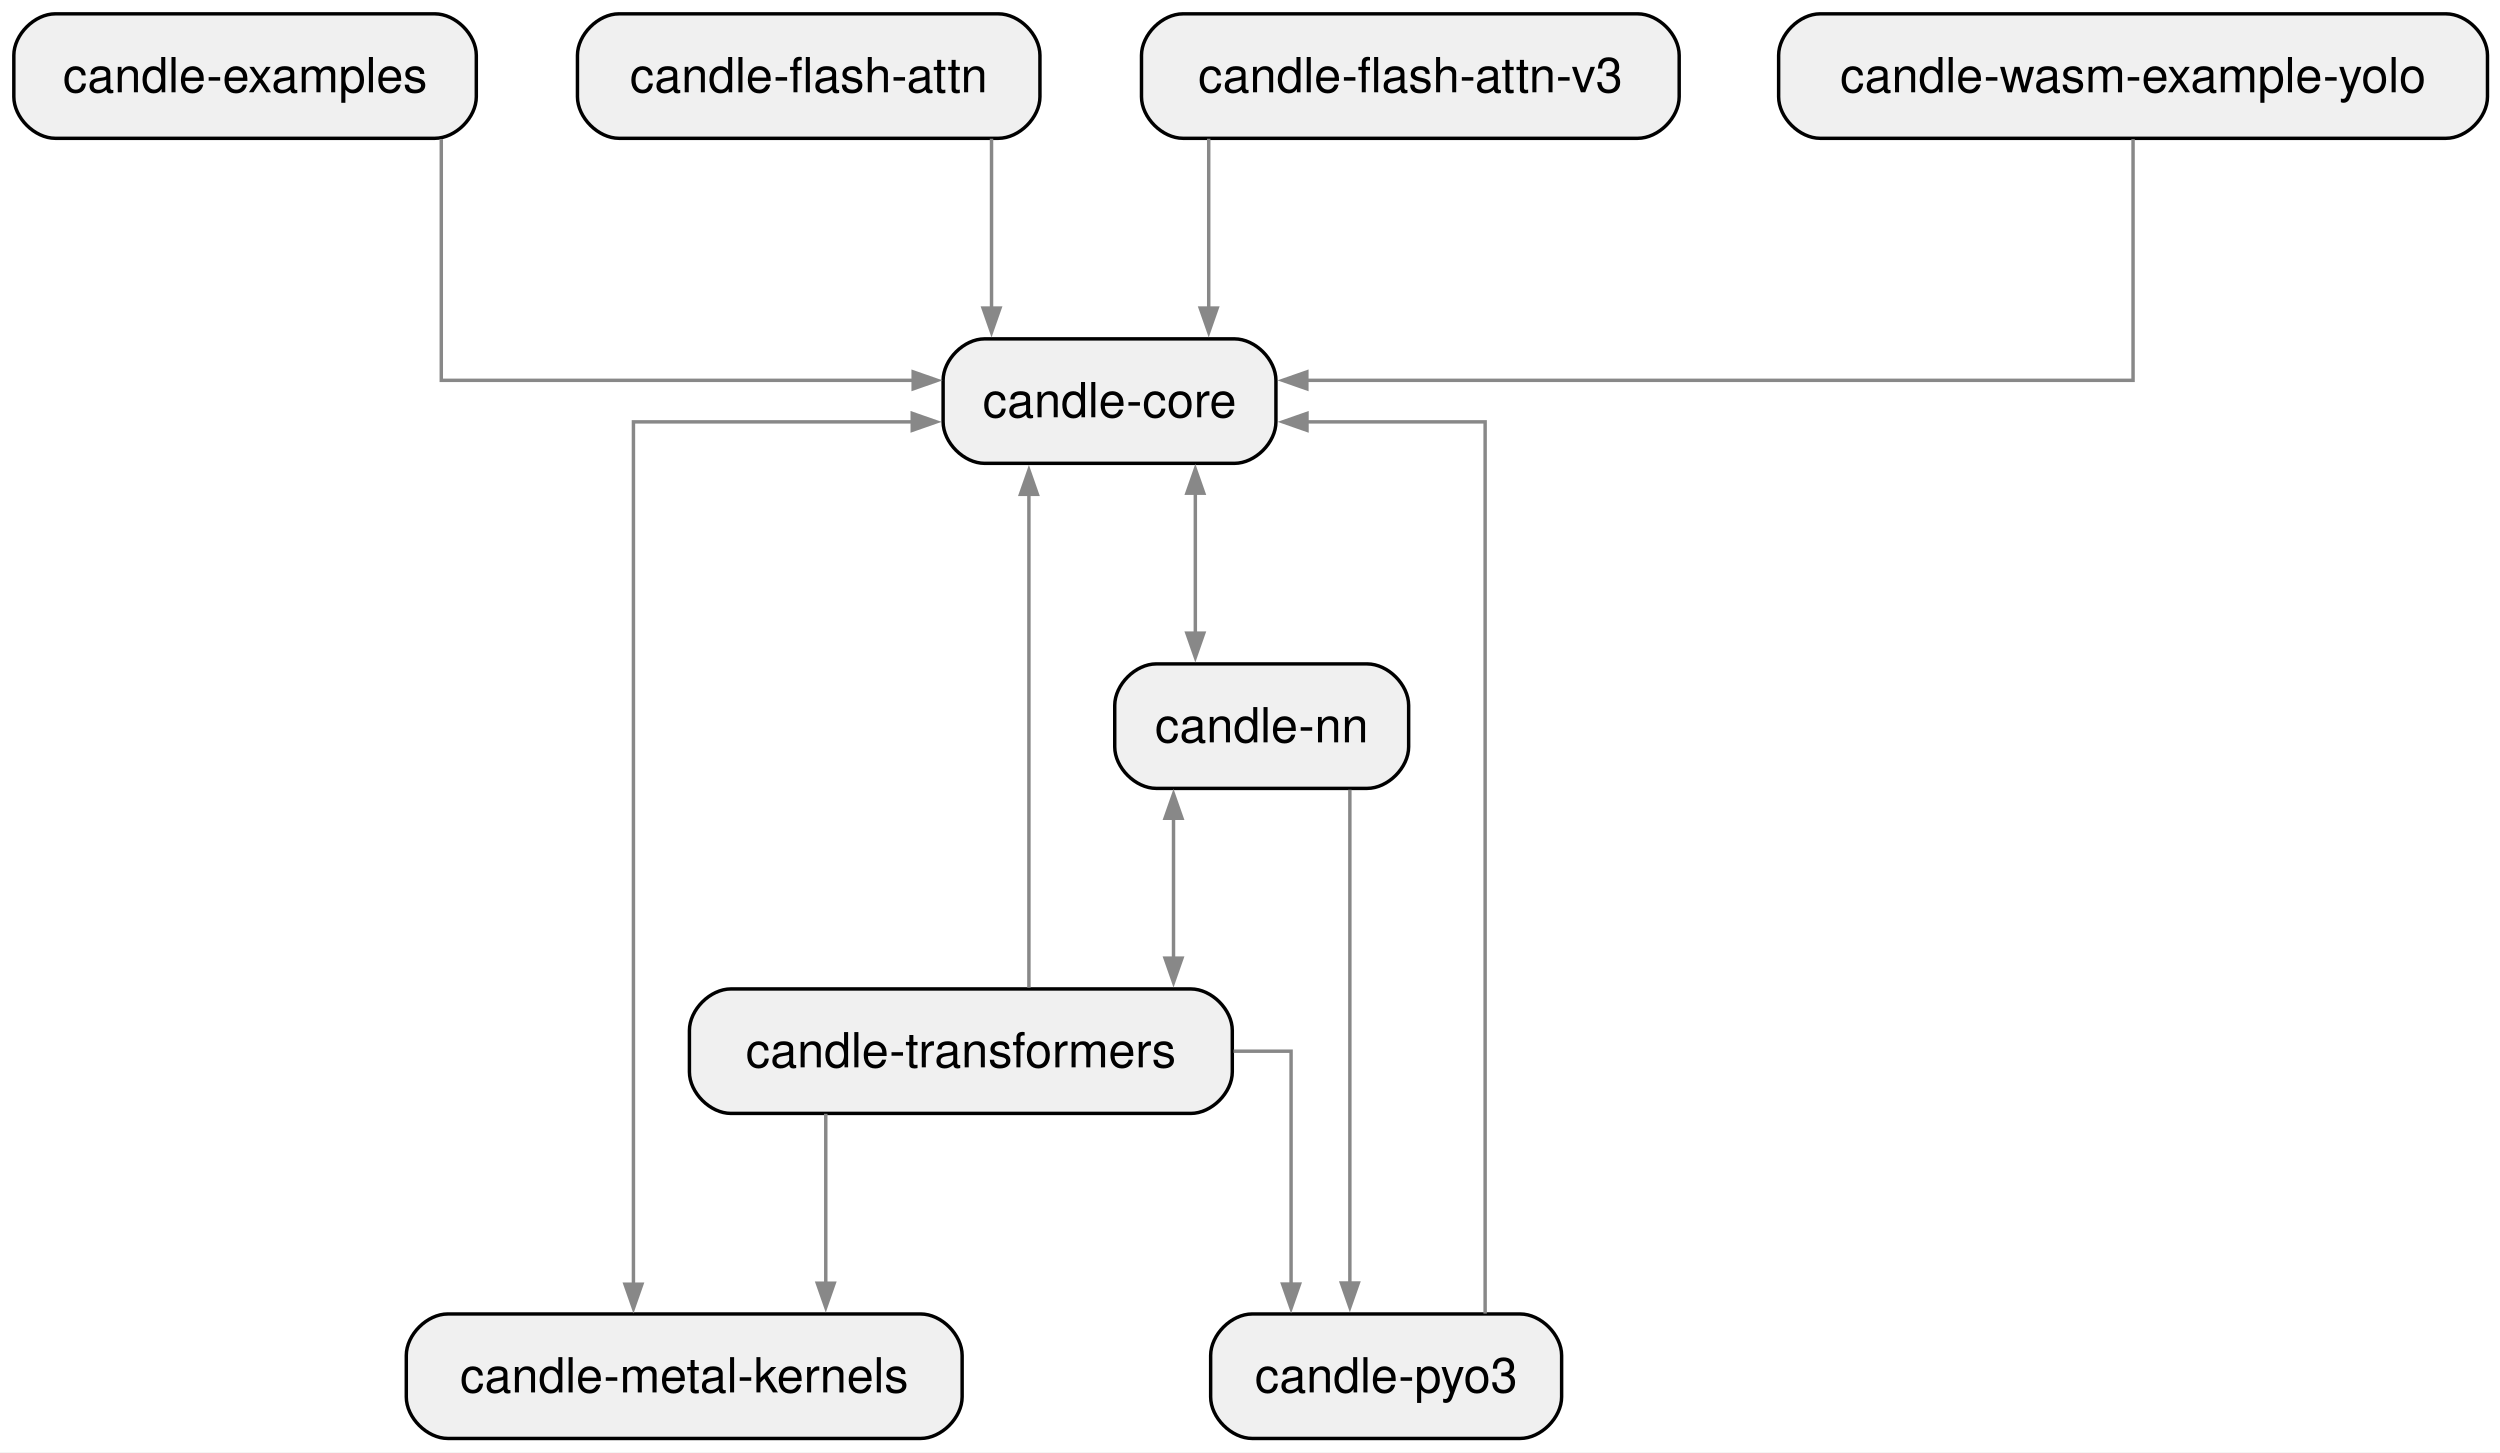
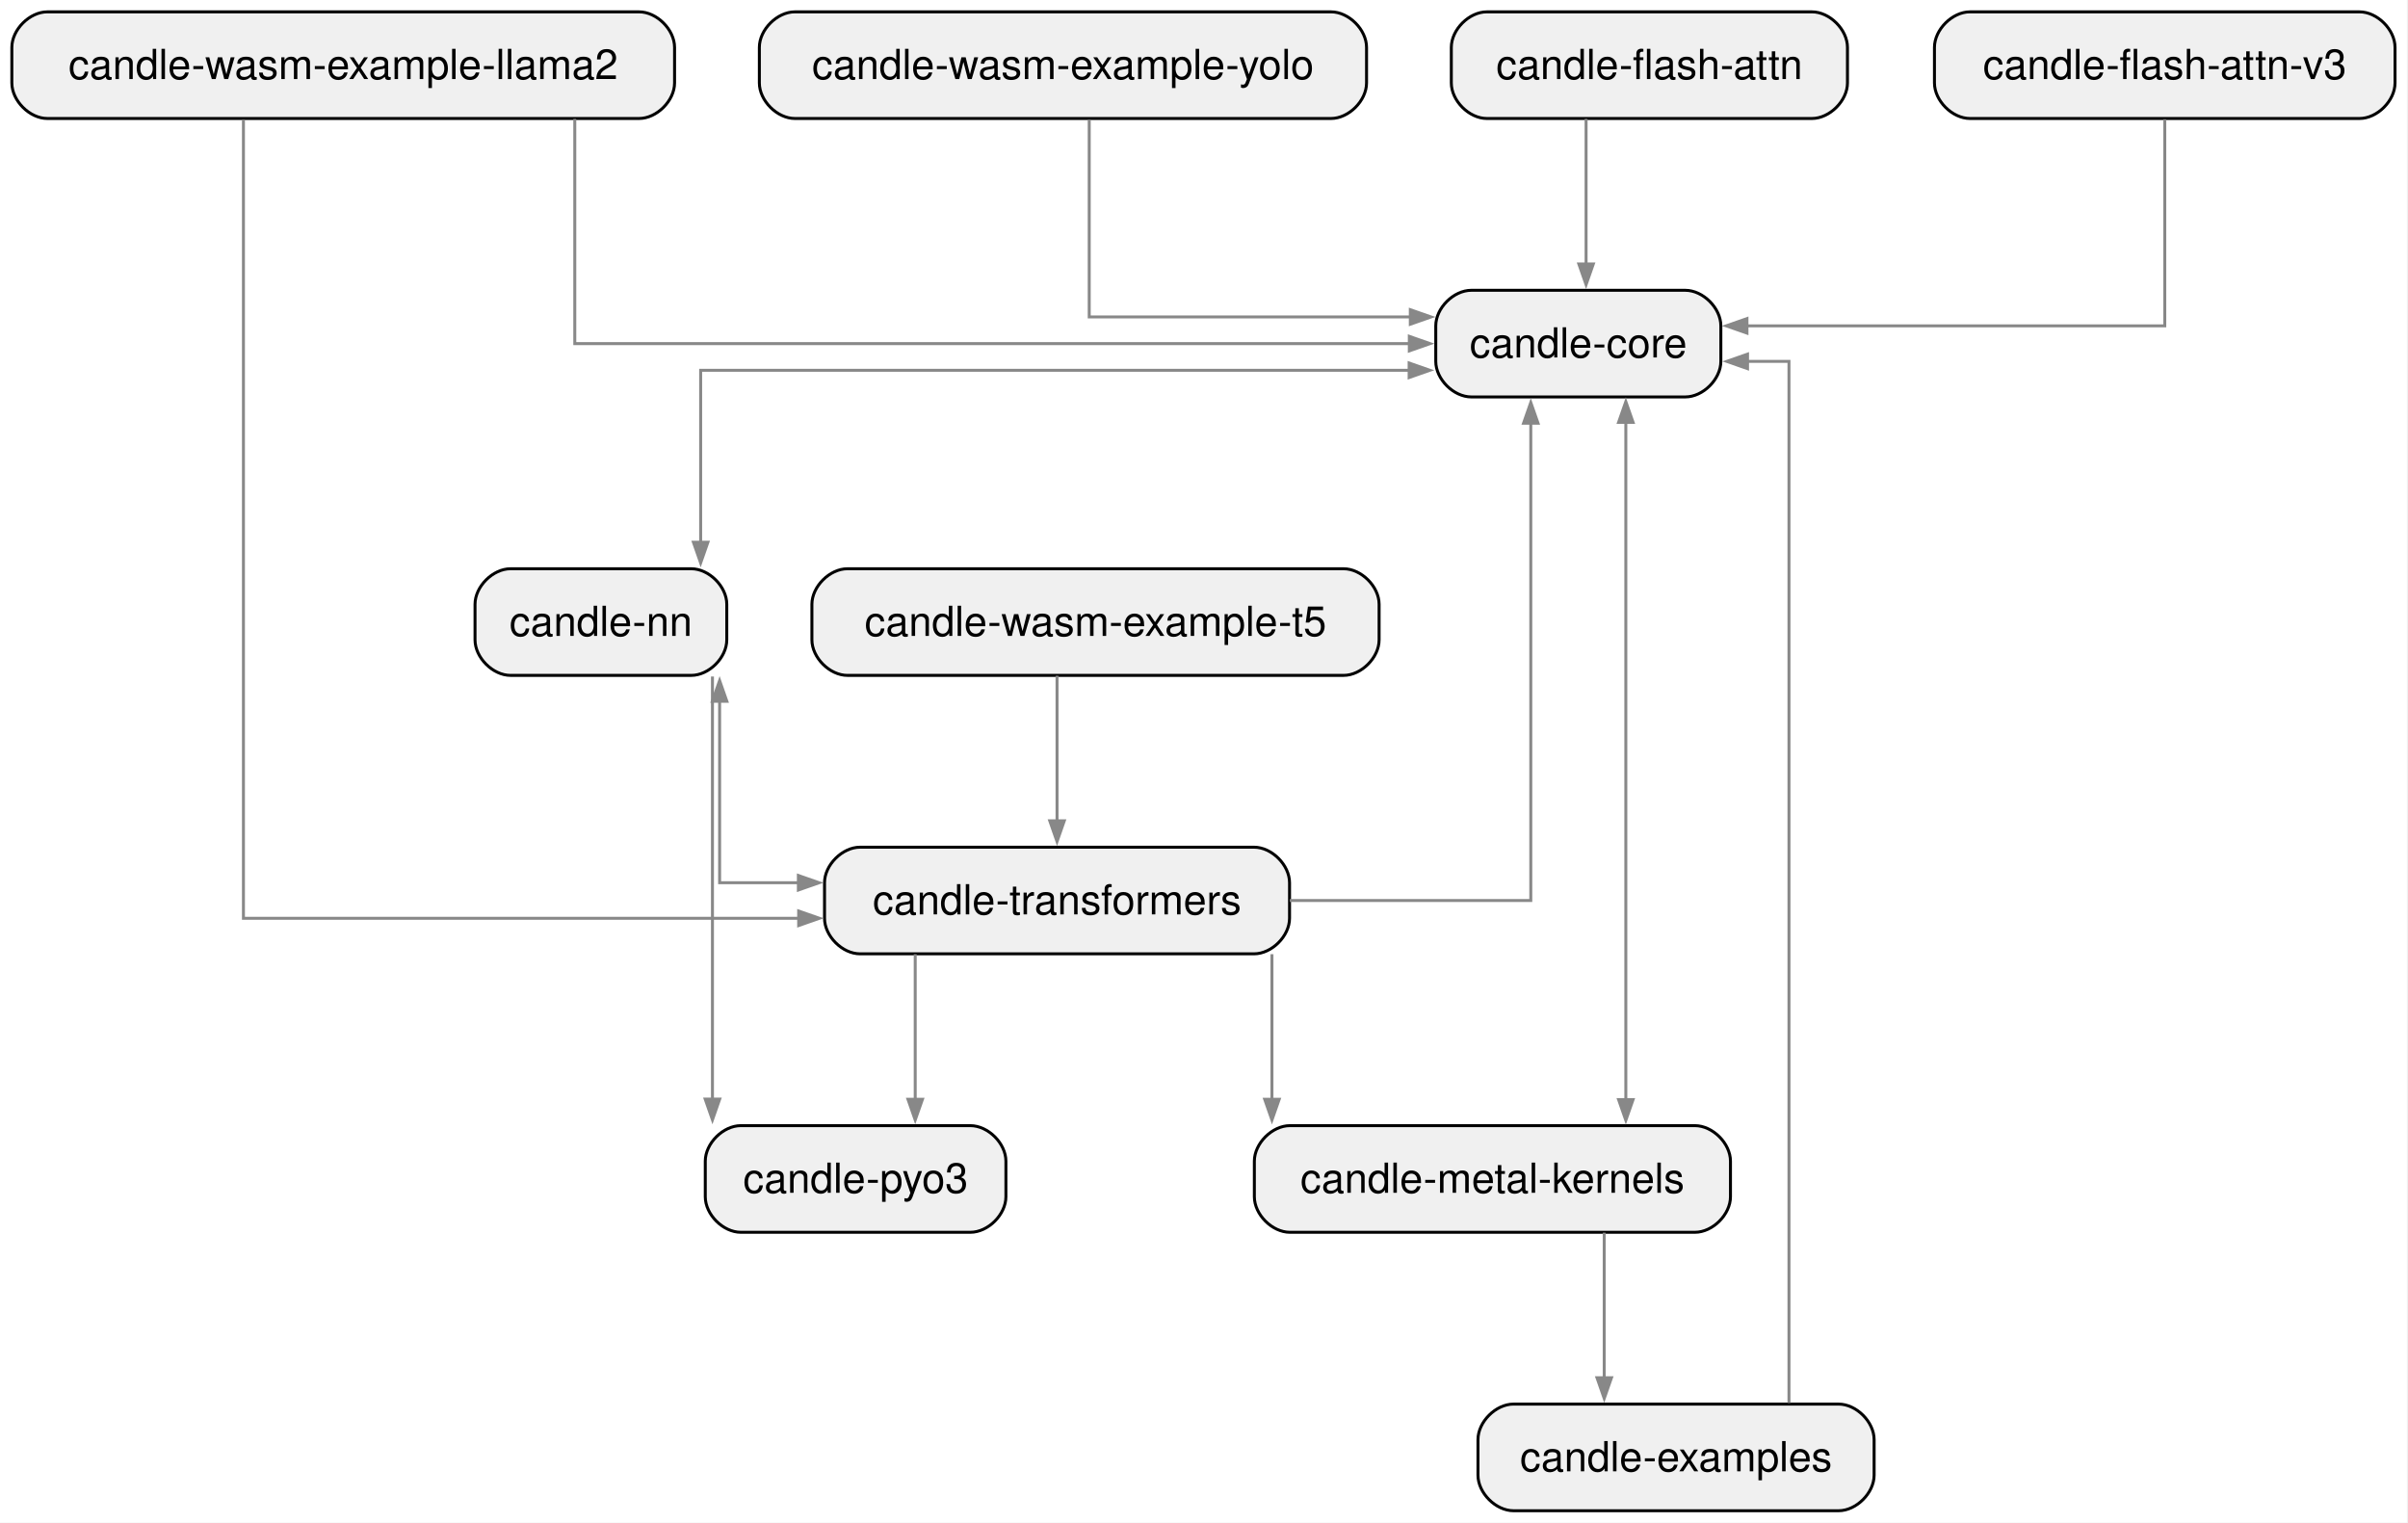
- <svg xmlns="http://www.w3.org/2000/svg" width="723pt" height="420pt" viewBox="0.00 0.00 723.00 420.00">
-   <g id="graph0" class="graph" transform="scale(1 1) rotate(0) translate(4 416)">
-     <polygon fill="white" stroke="none" points="-4,4 -4,-416 719.38,-416 719.38,4 -4,4" />
+ <svg xmlns="http://www.w3.org/2000/svg" width="813pt" height="514pt" viewBox="0.00 0.00 813.00 514.00">
+   <g id="graph0" class="graph" transform="scale(1 1) rotate(0) translate(4 510)">
+     <polygon fill="white" stroke="none" points="-4,4 -4,-510 808.62,-510 808.62,4 -4,4" />
    <g id="node1" class="node">
-       <path fill="#f0f0f0" stroke="black" d="M353,-318C353,-318 280.75,-318 280.75,-318 274.75,-318 268.75,-312 268.75,-306 268.75,-306 268.75,-294 268.75,-294 268.75,-288 274.75,-282 280.75,-282 280.75,-282 353,-282 353,-282 359,-282 365,-288 365,-294 365,-294 365,-306 365,-306 365,-312 359,-318 353,-318" />
-       <text xml:space="preserve" text-anchor="middle" x="316.88" y="-295.32" font-family="Helvetica,sans-Serif" font-size="14.00">candle-core</text>
+       <path fill="#f0f0f0" stroke="black" d="M565,-412C565,-412 492.75,-412 492.75,-412 486.75,-412 480.75,-406 480.75,-400 480.75,-400 480.75,-388 480.75,-388 480.75,-382 486.75,-376 492.75,-376 492.75,-376 565,-376 565,-376 571,-376 577,-382 577,-388 577,-388 577,-400 577,-400 577,-406 571,-412 565,-412" />
+       <text xml:space="preserve" text-anchor="middle" x="528.88" y="-389.32" font-family="Helvetica,sans-Serif" font-size="14.00">candle-core</text>
    </g>
    <g id="node5" class="node">
-       <path fill="#f0f0f0" stroke="black" d="M262.25,-36C262.25,-36 125.5,-36 125.5,-36 119.5,-36 113.5,-30 113.5,-24 113.5,-24 113.5,-12 113.5,-12 113.5,-6 119.5,0 125.5,0 125.5,0 262.25,0 262.25,0 268.25,0 274.25,-6 274.25,-12 274.25,-12 274.25,-24 274.25,-24 274.25,-30 268.25,-36 262.25,-36" />
-       <text xml:space="preserve" text-anchor="middle" x="193.88" y="-13.32" font-family="Helvetica,sans-Serif" font-size="14.00">candle-metal-kernels</text>
+       <path fill="#f0f0f0" stroke="black" d="M568.25,-130C568.25,-130 431.5,-130 431.5,-130 425.5,-130 419.5,-124 419.5,-118 419.5,-118 419.5,-106 419.5,-106 419.5,-100 425.5,-94 431.5,-94 431.5,-94 568.25,-94 568.25,-94 574.25,-94 580.25,-100 580.25,-106 580.25,-106 580.25,-118 580.25,-118 580.25,-124 574.25,-130 568.25,-130" />
+       <text xml:space="preserve" text-anchor="middle" x="499.88" y="-107.33" font-family="Helvetica,sans-Serif" font-size="14.00">candle-metal-kernels</text>
    </g>
    <g id="edge1" class="edge">
-       <path fill="none" stroke="#888888" d="M259.82,-294C259.82,-294 179.19,-294 179.19,-294 179.19,-294 179.19,-44.62 179.19,-44.62" />
-       <polygon fill="#888888" stroke="#888888" points="259.82,-296.45 266.82,-294 259.82,-291.55 259.82,-296.45" />
-       <polygon fill="#888888" stroke="#888888" points="181.64,-44.62 179.19,-37.62 176.74,-44.62 181.64,-44.62" />
+       <path fill="none" stroke="#888888" d="M544.92,-367.42C544.92,-367.42 544.92,-138.8 544.92,-138.8" />
+       <polygon fill="#888888" stroke="#888888" points="542.47,-367.42 544.92,-374.42 547.37,-367.42 542.47,-367.42" />
+       <polygon fill="#888888" stroke="#888888" points="547.37,-138.8 544.92,-131.8 542.47,-138.8 547.37,-138.8" />
    </g>
    <g id="node6" class="node">
-       <path fill="#f0f0f0" stroke="black" d="M391.38,-224C391.38,-224 330.38,-224 330.38,-224 324.38,-224 318.38,-218 318.38,-212 318.38,-212 318.38,-200 318.38,-200 318.38,-194 324.38,-188 330.38,-188 330.38,-188 391.38,-188 391.38,-188 397.38,-188 403.38,-194 403.38,-200 403.38,-200 403.38,-212 403.38,-212 403.38,-218 397.38,-224 391.38,-224" />
-       <text xml:space="preserve" text-anchor="middle" x="360.88" y="-201.32" font-family="Helvetica,sans-Serif" font-size="14.00">candle-nn</text>
+       <path fill="#f0f0f0" stroke="black" d="M229.38,-318C229.38,-318 168.38,-318 168.38,-318 162.38,-318 156.38,-312 156.38,-306 156.38,-306 156.38,-294 156.38,-294 156.38,-288 162.38,-282 168.38,-282 168.38,-282 229.38,-282 229.38,-282 235.38,-282 241.38,-288 241.38,-294 241.38,-294 241.38,-306 241.38,-306 241.38,-312 235.38,-318 229.38,-318" />
+       <text xml:space="preserve" text-anchor="middle" x="198.88" y="-295.32" font-family="Helvetica,sans-Serif" font-size="14.00">candle-nn</text>
    </g>
    <g id="edge2" class="edge">
-       <path fill="none" stroke="#888888" d="M341.69,-273.36C341.69,-273.36 341.69,-232.9 341.69,-232.9" />
-       <polygon fill="#888888" stroke="#888888" points="339.24,-273.36 341.69,-280.36 344.14,-273.36 339.24,-273.36" />
-       <polygon fill="#888888" stroke="#888888" points="344.14,-232.9 341.69,-225.9 339.24,-232.9 344.14,-232.9" />
+       <path fill="none" stroke="#888888" d="M471.76,-385C471.76,-385 232.56,-385 232.56,-385 232.56,-385 232.56,-326.96 232.56,-326.96" />
+       <polygon fill="#888888" stroke="#888888" points="471.76,-387.45 478.76,-385 471.76,-382.55 471.76,-387.45" />
+       <polygon fill="#888888" stroke="#888888" points="235.01,-326.96 232.56,-319.96 230.11,-326.96 235.01,-326.96" />
    </g>
    <g id="node2" class="node">
-       <path fill="#f0f0f0" stroke="black" d="M121.75,-412C121.75,-412 12,-412 12,-412 6,-412 0,-406 0,-400 0,-400 0,-388 0,-388 0,-382 6,-376 12,-376 12,-376 121.75,-376 121.75,-376 127.75,-376 133.75,-382 133.75,-388 133.75,-388 133.75,-400 133.75,-400 133.75,-406 127.75,-412 121.75,-412" />
-       <text xml:space="preserve" text-anchor="middle" x="66.88" y="-389.32" font-family="Helvetica,sans-Serif" font-size="14.00">candle-examples</text>
+       <path fill="#f0f0f0" stroke="black" d="M616.75,-36C616.75,-36 507,-36 507,-36 501,-36 495,-30 495,-24 495,-24 495,-12 495,-12 495,-6 501,0 507,0 507,0 616.75,0 616.75,0 622.75,0 628.75,-6 628.75,-12 628.75,-12 628.75,-24 628.75,-24 628.75,-30 622.75,-36 616.75,-36" />
+       <text xml:space="preserve" text-anchor="middle" x="561.88" y="-13.32" font-family="Helvetica,sans-Serif" font-size="14.00">candle-examples</text>
    </g>
    <g id="edge3" class="edge">
-       <path fill="none" stroke="#888888" d="M123.62,-375.77C123.62,-349.99 123.62,-306 123.62,-306 123.62,-306 260.09,-306 260.09,-306" />
-       <polygon fill="#888888" stroke="#888888" points="260.09,-308.45 267.09,-306 260.09,-303.55 260.09,-308.45" />
+       <path fill="none" stroke="#888888" d="M600,-36.35C600,-111.01 600,-388 600,-388 600,-388 586.01,-388 586.01,-388" />
+       <polygon fill="#888888" stroke="#888888" points="586.01,-385.55 579.01,-388 586.01,-390.45 586.01,-385.55" />
    </g>
    <g id="node3" class="node">
-       <path fill="#f0f0f0" stroke="black" d="M284.75,-412C284.75,-412 175,-412 175,-412 169,-412 163,-406 163,-400 163,-400 163,-388 163,-388 163,-382 169,-376 175,-376 175,-376 284.75,-376 284.75,-376 290.75,-376 296.75,-382 296.75,-388 296.75,-388 296.75,-400 296.75,-400 296.75,-406 290.75,-412 284.75,-412" />
-       <text xml:space="preserve" text-anchor="middle" x="229.88" y="-389.32" font-family="Helvetica,sans-Serif" font-size="14.00">candle-flash-attn</text>
+       <path fill="#f0f0f0" stroke="black" d="M607.75,-506C607.75,-506 498,-506 498,-506 492,-506 486,-500 486,-494 486,-494 486,-482 486,-482 486,-476 492,-470 498,-470 498,-470 607.75,-470 607.75,-470 613.75,-470 619.75,-476 619.75,-482 619.75,-482 619.75,-494 619.75,-494 619.75,-500 613.75,-506 607.75,-506" />
+       <text xml:space="preserve" text-anchor="middle" x="552.88" y="-483.32" font-family="Helvetica,sans-Serif" font-size="14.00">candle-flash-attn</text>
    </g>
    <g id="edge4" class="edge">
-       <path fill="none" stroke="#888888" d="M282.75,-375.88C282.75,-375.88 282.75,-326.9 282.75,-326.9" />
-       <polygon fill="#888888" stroke="#888888" points="285.2,-326.9 282.75,-319.9 280.3,-326.9 285.2,-326.9" />
+       <path fill="none" stroke="#888888" d="M531.5,-469.88C531.5,-469.88 531.5,-420.9 531.5,-420.9" />
+       <polygon fill="#888888" stroke="#888888" points="533.95,-420.9 531.5,-413.9 529.05,-420.9 533.95,-420.9" />
    </g>
    <g id="node4" class="node">
-       <path fill="#f0f0f0" stroke="black" d="M469.62,-412C469.62,-412 338.12,-412 338.12,-412 332.12,-412 326.12,-406 326.12,-400 326.12,-400 326.12,-388 326.12,-388 326.12,-382 332.12,-376 338.12,-376 338.12,-376 469.62,-376 469.62,-376 475.62,-376 481.62,-382 481.62,-388 481.62,-388 481.62,-400 481.62,-400 481.62,-406 475.62,-412 469.62,-412" />
-       <text xml:space="preserve" text-anchor="middle" x="403.88" y="-389.32" font-family="Helvetica,sans-Serif" font-size="14.00">candle-flash-attn-v3</text>
+       <path fill="#f0f0f0" stroke="black" d="M792.62,-506C792.62,-506 661.12,-506 661.12,-506 655.12,-506 649.12,-500 649.12,-494 649.12,-494 649.12,-482 649.12,-482 649.12,-476 655.12,-470 661.12,-470 661.12,-470 792.62,-470 792.62,-470 798.62,-470 804.62,-476 804.62,-482 804.62,-482 804.62,-494 804.62,-494 804.62,-500 798.62,-506 792.62,-506" />
+       <text xml:space="preserve" text-anchor="middle" x="726.88" y="-483.32" font-family="Helvetica,sans-Serif" font-size="14.00">candle-flash-attn-v3</text>
    </g>
    <g id="edge5" class="edge">
-       <path fill="none" stroke="#888888" d="M345.56,-375.88C345.56,-375.88 345.56,-326.9 345.56,-326.9" />
-       <polygon fill="#888888" stroke="#888888" points="348.01,-326.9 345.56,-319.9 343.11,-326.9 348.01,-326.9" />
+       <path fill="none" stroke="#888888" d="M726.88,-469.77C726.88,-443.99 726.88,-400 726.88,-400 726.88,-400 585.82,-400 585.82,-400" />
+       <polygon fill="#888888" stroke="#888888" points="585.82,-397.55 578.82,-400 585.82,-402.45 585.82,-397.55" />
+     </g>
+     <g id="edge7" class="edge">
+       <path fill="none" stroke="#888888" d="M537.62,-93.88C537.62,-93.88 537.62,-44.9 537.62,-44.9" />
+       <polygon fill="#888888" stroke="#888888" points="540.08,-44.9 537.63,-37.9 535.18,-44.9 540.08,-44.9" />
    </g>
    <g id="node7" class="node">
-       <path fill="#f0f0f0" stroke="black" d="M435.62,-36C435.62,-36 358.12,-36 358.12,-36 352.12,-36 346.12,-30 346.12,-24 346.12,-24 346.12,-12 346.12,-12 346.12,-6 352.12,0 358.12,0 358.12,0 435.62,0 435.62,0 441.62,0 447.62,-6 447.62,-12 447.62,-12 447.62,-24 447.62,-24 447.62,-30 441.62,-36 435.62,-36" />
-       <text xml:space="preserve" text-anchor="middle" x="396.88" y="-13.32" font-family="Helvetica,sans-Serif" font-size="14.00">candle-pyo3</text>
+       <path fill="#f0f0f0" stroke="black" d="M323.62,-130C323.62,-130 246.12,-130 246.12,-130 240.12,-130 234.12,-124 234.12,-118 234.12,-118 234.12,-106 234.12,-106 234.12,-100 240.12,-94 246.12,-94 246.12,-94 323.62,-94 323.62,-94 329.62,-94 335.62,-100 335.62,-106 335.62,-106 335.62,-118 335.62,-118 335.62,-124 329.62,-130 323.62,-130" />
+       <text xml:space="preserve" text-anchor="middle" x="284.88" y="-107.33" font-family="Helvetica,sans-Serif" font-size="14.00">candle-pyo3</text>
    </g>
-     <g id="edge8" class="edge">
-       <path fill="none" stroke="#888888" d="M386.38,-187.63C386.38,-187.63 386.38,-44.96 386.38,-44.96" />
-       <polygon fill="#888888" stroke="#888888" points="388.83,-44.96 386.38,-37.96 383.93,-44.96 388.83,-44.96" />
+     <g id="edge9" class="edge">
+       <path fill="none" stroke="#888888" d="M236.54,-281.63C236.54,-281.63 236.54,-138.96 236.54,-138.96" />
+       <polygon fill="#888888" stroke="#888888" points="238.99,-138.96 236.54,-131.96 234.09,-138.96 238.99,-138.96" />
    </g>
    <g id="node8" class="node">
-       <path fill="#f0f0f0" stroke="black" d="M340.38,-130C340.38,-130 207.38,-130 207.38,-130 201.38,-130 195.38,-124 195.38,-118 195.38,-118 195.38,-106 195.38,-106 195.38,-100 201.38,-94 207.38,-94 207.38,-94 340.38,-94 340.38,-94 346.38,-94 352.38,-100 352.38,-106 352.38,-106 352.38,-118 352.38,-118 352.38,-124 346.38,-130 340.38,-130" />
-       <text xml:space="preserve" text-anchor="middle" x="273.88" y="-107.33" font-family="Helvetica,sans-Serif" font-size="14.00">candle-transformers</text>
-     </g>
-     <g id="edge9" class="edge">
-       <path fill="none" stroke="#888888" d="M335.38,-179.36C335.38,-179.36 335.38,-138.9 335.38,-138.9" />
-       <polygon fill="#888888" stroke="#888888" points="332.93,-179.36 335.38,-186.36 337.83,-179.36 332.93,-179.36" />
-       <polygon fill="#888888" stroke="#888888" points="337.83,-138.9 335.38,-131.9 332.93,-138.9 337.83,-138.9" />
+       <path fill="#f0f0f0" stroke="black" d="M419.38,-224C419.38,-224 286.38,-224 286.38,-224 280.38,-224 274.38,-218 274.38,-212 274.38,-212 274.38,-200 274.38,-200 274.38,-194 280.38,-188 286.38,-188 286.38,-188 419.38,-188 419.38,-188 425.38,-188 431.38,-194 431.38,-200 431.38,-200 431.38,-212 431.38,-212 431.38,-218 425.38,-224 419.38,-224" />
+       <text xml:space="preserve" text-anchor="middle" x="352.88" y="-201.32" font-family="Helvetica,sans-Serif" font-size="14.00">candle-transformers</text>
    </g>
    <g id="edge10" class="edge">
-       <path fill="none" stroke="#888888" d="M425.5,-36.11C425.5,-97.51 425.5,-294 425.5,-294 425.5,-294 373.98,-294 373.98,-294" />
-       <polygon fill="#888888" stroke="#888888" points="373.98,-291.55 366.98,-294 373.98,-296.45 373.98,-291.55" />
+       <path fill="none" stroke="#888888" d="M238.96,-273.25C238.96,-273.25 238.96,-212 238.96,-212 238.96,-212 265.55,-212 265.55,-212" />
+       <polygon fill="#888888" stroke="#888888" points="236.51,-273.25 238.96,-280.25 241.41,-273.25 236.51,-273.25" />
+       <polygon fill="#888888" stroke="#888888" points="265.55,-214.45 272.55,-212 265.55,-209.55 265.55,-214.45" />
    </g>
    <g id="edge11" class="edge">
-       <path fill="none" stroke="#888888" d="M293.56,-130.37C293.56,-130.37 293.56,-273.04 293.56,-273.04" />
-       <polygon fill="#888888" stroke="#888888" points="291.11,-273.04 293.56,-280.04 296.01,-273.04 291.11,-273.04" />
+       <path fill="none" stroke="#888888" d="M431.45,-206C471.9,-206 512.83,-206 512.83,-206 512.83,-206 512.83,-367.12 512.83,-367.12" />
+       <polygon fill="#888888" stroke="#888888" points="510.38,-367.12 512.83,-374.12 515.28,-367.12 510.38,-367.12" />
    </g>
    <g id="edge12" class="edge">
-       <path fill="none" stroke="#888888" d="M234.81,-93.88C234.81,-93.88 234.81,-44.9 234.81,-44.9" />
-       <polygon fill="#888888" stroke="#888888" points="237.26,-44.9 234.81,-37.9 232.36,-44.9 237.26,-44.9" />
+       <path fill="none" stroke="#888888" d="M425.44,-187.88C425.44,-187.88 425.44,-138.9 425.44,-138.9" />
+       <polygon fill="#888888" stroke="#888888" points="427.89,-138.9 425.44,-131.9 422.99,-138.9 427.89,-138.9" />
    </g>
    <g id="edge14" class="edge">
-       <path fill="none" stroke="#888888" d="M352.74,-112C362.64,-112 369.38,-112 369.38,-112 369.38,-112 369.38,-44.64 369.38,-44.64" />
-       <polygon fill="#888888" stroke="#888888" points="371.83,-44.64 369.38,-37.64 366.93,-44.64 371.83,-44.64" />
+       <path fill="none" stroke="#888888" d="M305,-187.88C305,-187.88 305,-138.9 305,-138.9" />
+       <polygon fill="#888888" stroke="#888888" points="307.45,-138.9 305,-131.9 302.55,-138.9 307.45,-138.9" />
    </g>
    <g id="node9" class="node">
-       <path fill="#f0f0f0" stroke="black" d="M703.38,-412C703.38,-412 522.38,-412 522.38,-412 516.38,-412 510.38,-406 510.38,-400 510.38,-400 510.38,-388 510.38,-388 510.38,-382 516.38,-376 522.38,-376 522.38,-376 703.38,-376 703.38,-376 709.38,-376 715.38,-382 715.38,-388 715.38,-388 715.38,-400 715.38,-400 715.38,-406 709.38,-412 703.38,-412" />
-       <text xml:space="preserve" text-anchor="middle" x="612.88" y="-389.32" font-family="Helvetica,sans-Serif" font-size="14.00">candle-wasm-example-yolo</text>
+       <path fill="#f0f0f0" stroke="black" d="M211.75,-506C211.75,-506 12,-506 12,-506 6,-506 0,-500 0,-494 0,-494 0,-482 0,-482 0,-476 6,-470 12,-470 12,-470 211.75,-470 211.75,-470 217.75,-470 223.75,-476 223.75,-482 223.75,-482 223.75,-494 223.75,-494 223.75,-500 217.75,-506 211.75,-506" />
+       <text xml:space="preserve" text-anchor="middle" x="111.88" y="-483.32" font-family="Helvetica,sans-Serif" font-size="14.00">candle-wasm-example-llama2</text>
    </g>
    <g id="edge15" class="edge">
-       <path fill="none" stroke="#888888" d="M612.88,-375.77C612.88,-349.99 612.88,-306 612.88,-306 612.88,-306 373.94,-306 373.94,-306" />
-       <polygon fill="#888888" stroke="#888888" points="373.94,-303.55 366.94,-306 373.94,-308.45 373.94,-303.55" />
+       <path fill="none" stroke="#888888" d="M190.06,-469.88C190.06,-442.56 190.06,-394 190.06,-394 190.06,-394 471.82,-394 471.82,-394" />
+       <polygon fill="#888888" stroke="#888888" points="471.82,-396.45 478.82,-394 471.82,-391.55 471.82,-396.45" />
+     </g>
+     <g id="edge16" class="edge">
+       <path fill="none" stroke="#888888" d="M78.19,-469.55C78.19,-405.98 78.19,-200 78.19,-200 78.19,-200 265.65,-200 265.65,-200" />
+       <polygon fill="#888888" stroke="#888888" points="265.65,-202.45 272.65,-200 265.65,-197.55 265.65,-202.45" />
+     </g>
+     <g id="node10" class="node">
+       <path fill="#f0f0f0" stroke="black" d="M449.62,-318C449.62,-318 282.12,-318 282.12,-318 276.12,-318 270.12,-312 270.12,-306 270.12,-306 270.12,-294 270.12,-294 270.12,-288 276.12,-282 282.12,-282 282.12,-282 449.62,-282 449.62,-282 455.62,-282 461.62,-288 461.62,-294 461.62,-294 461.62,-306 461.62,-306 461.62,-312 455.62,-318 449.62,-318" />
+       <text xml:space="preserve" text-anchor="middle" x="365.88" y="-295.32" font-family="Helvetica,sans-Serif" font-size="14.00">candle-wasm-example-t5</text>
+     </g>
+     <g id="edge17" class="edge">
+       <path fill="none" stroke="#888888" d="M352.88,-281.88C352.88,-281.88 352.88,-232.9 352.88,-232.9" />
+       <polygon fill="#888888" stroke="#888888" points="355.33,-232.9 352.88,-225.9 350.43,-232.9 355.33,-232.9" />
+     </g>
+     <g id="node11" class="node">
+       <path fill="#f0f0f0" stroke="black" d="M445.38,-506C445.38,-506 264.38,-506 264.38,-506 258.38,-506 252.38,-500 252.38,-494 252.38,-494 252.38,-482 252.38,-482 252.38,-476 258.38,-470 264.38,-470 264.38,-470 445.38,-470 445.38,-470 451.38,-470 457.38,-476 457.38,-482 457.38,-482 457.38,-494 457.38,-494 457.38,-500 451.38,-506 445.38,-506" />
+       <text xml:space="preserve" text-anchor="middle" x="354.88" y="-483.32" font-family="Helvetica,sans-Serif" font-size="14.00">candle-wasm-example-yolo</text>
+     </g>
+     <g id="edge18" class="edge">
+       <path fill="none" stroke="#888888" d="M363.75,-469.56C363.75,-444.56 363.75,-403 363.75,-403 363.75,-403 472.16,-403 472.16,-403" />
+       <polygon fill="#888888" stroke="#888888" points="472.16,-405.45 479.16,-403 472.16,-400.55 472.16,-405.45" />
    </g>
  </g>
</svg>
